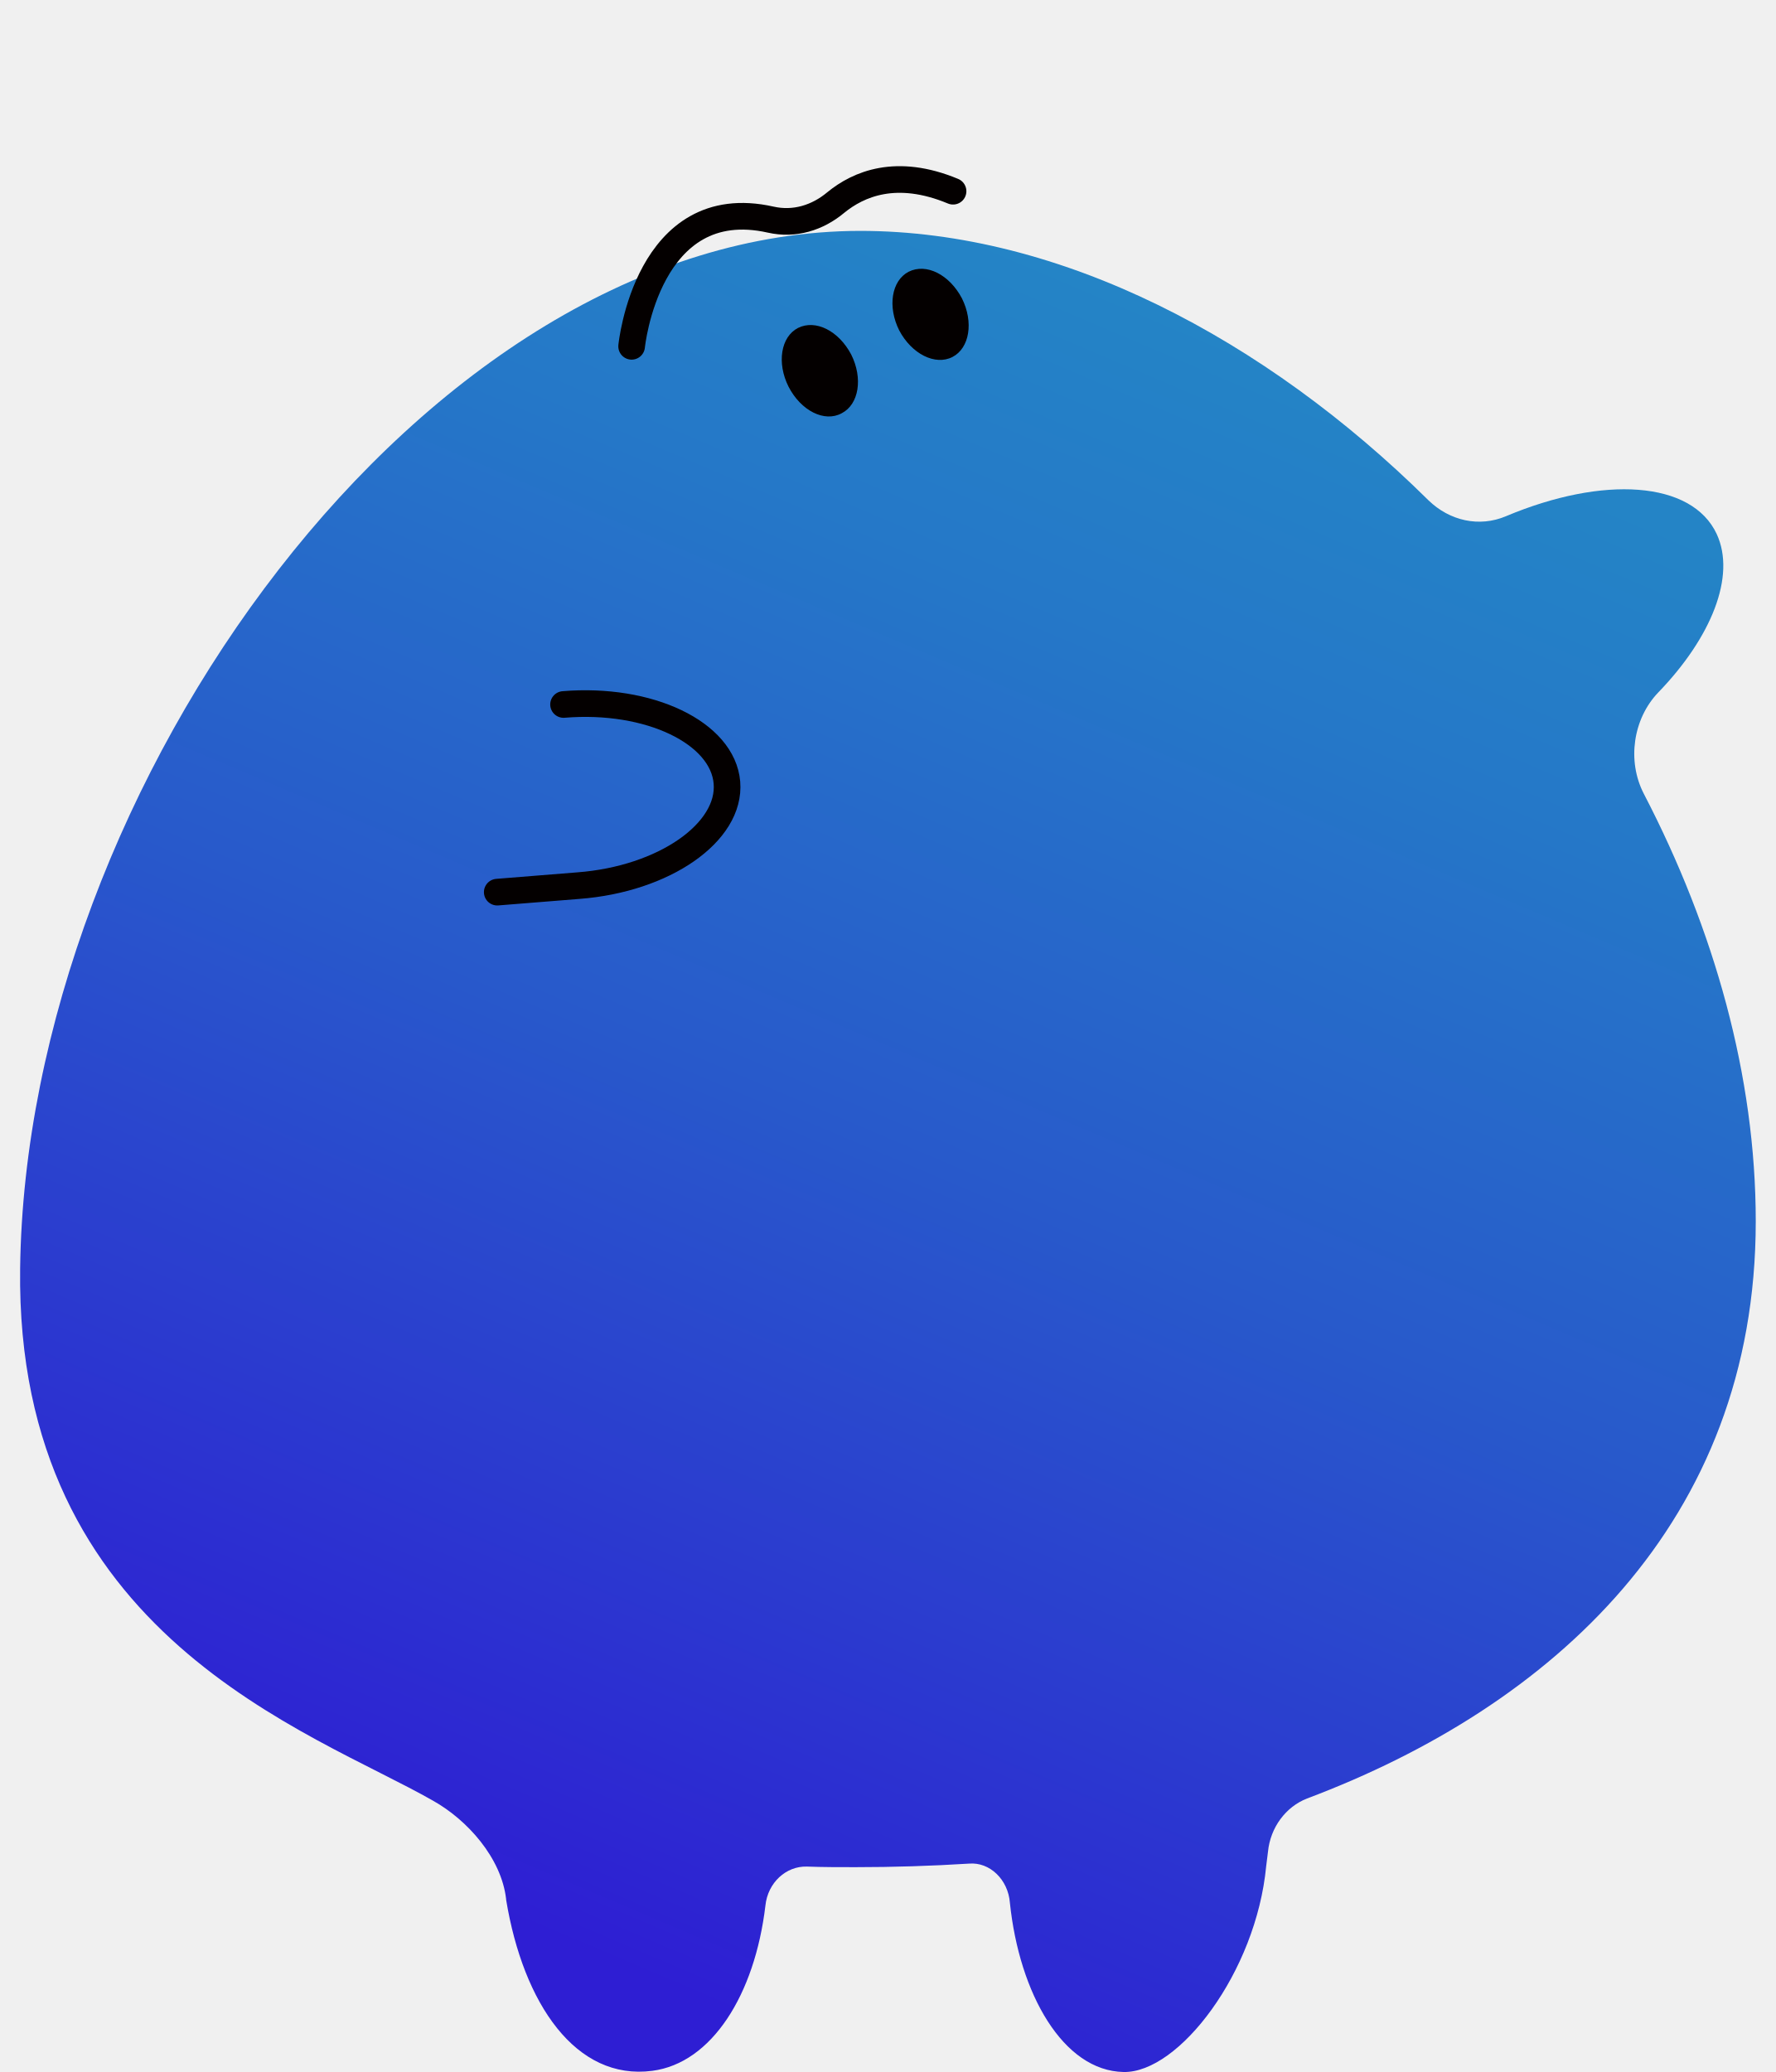
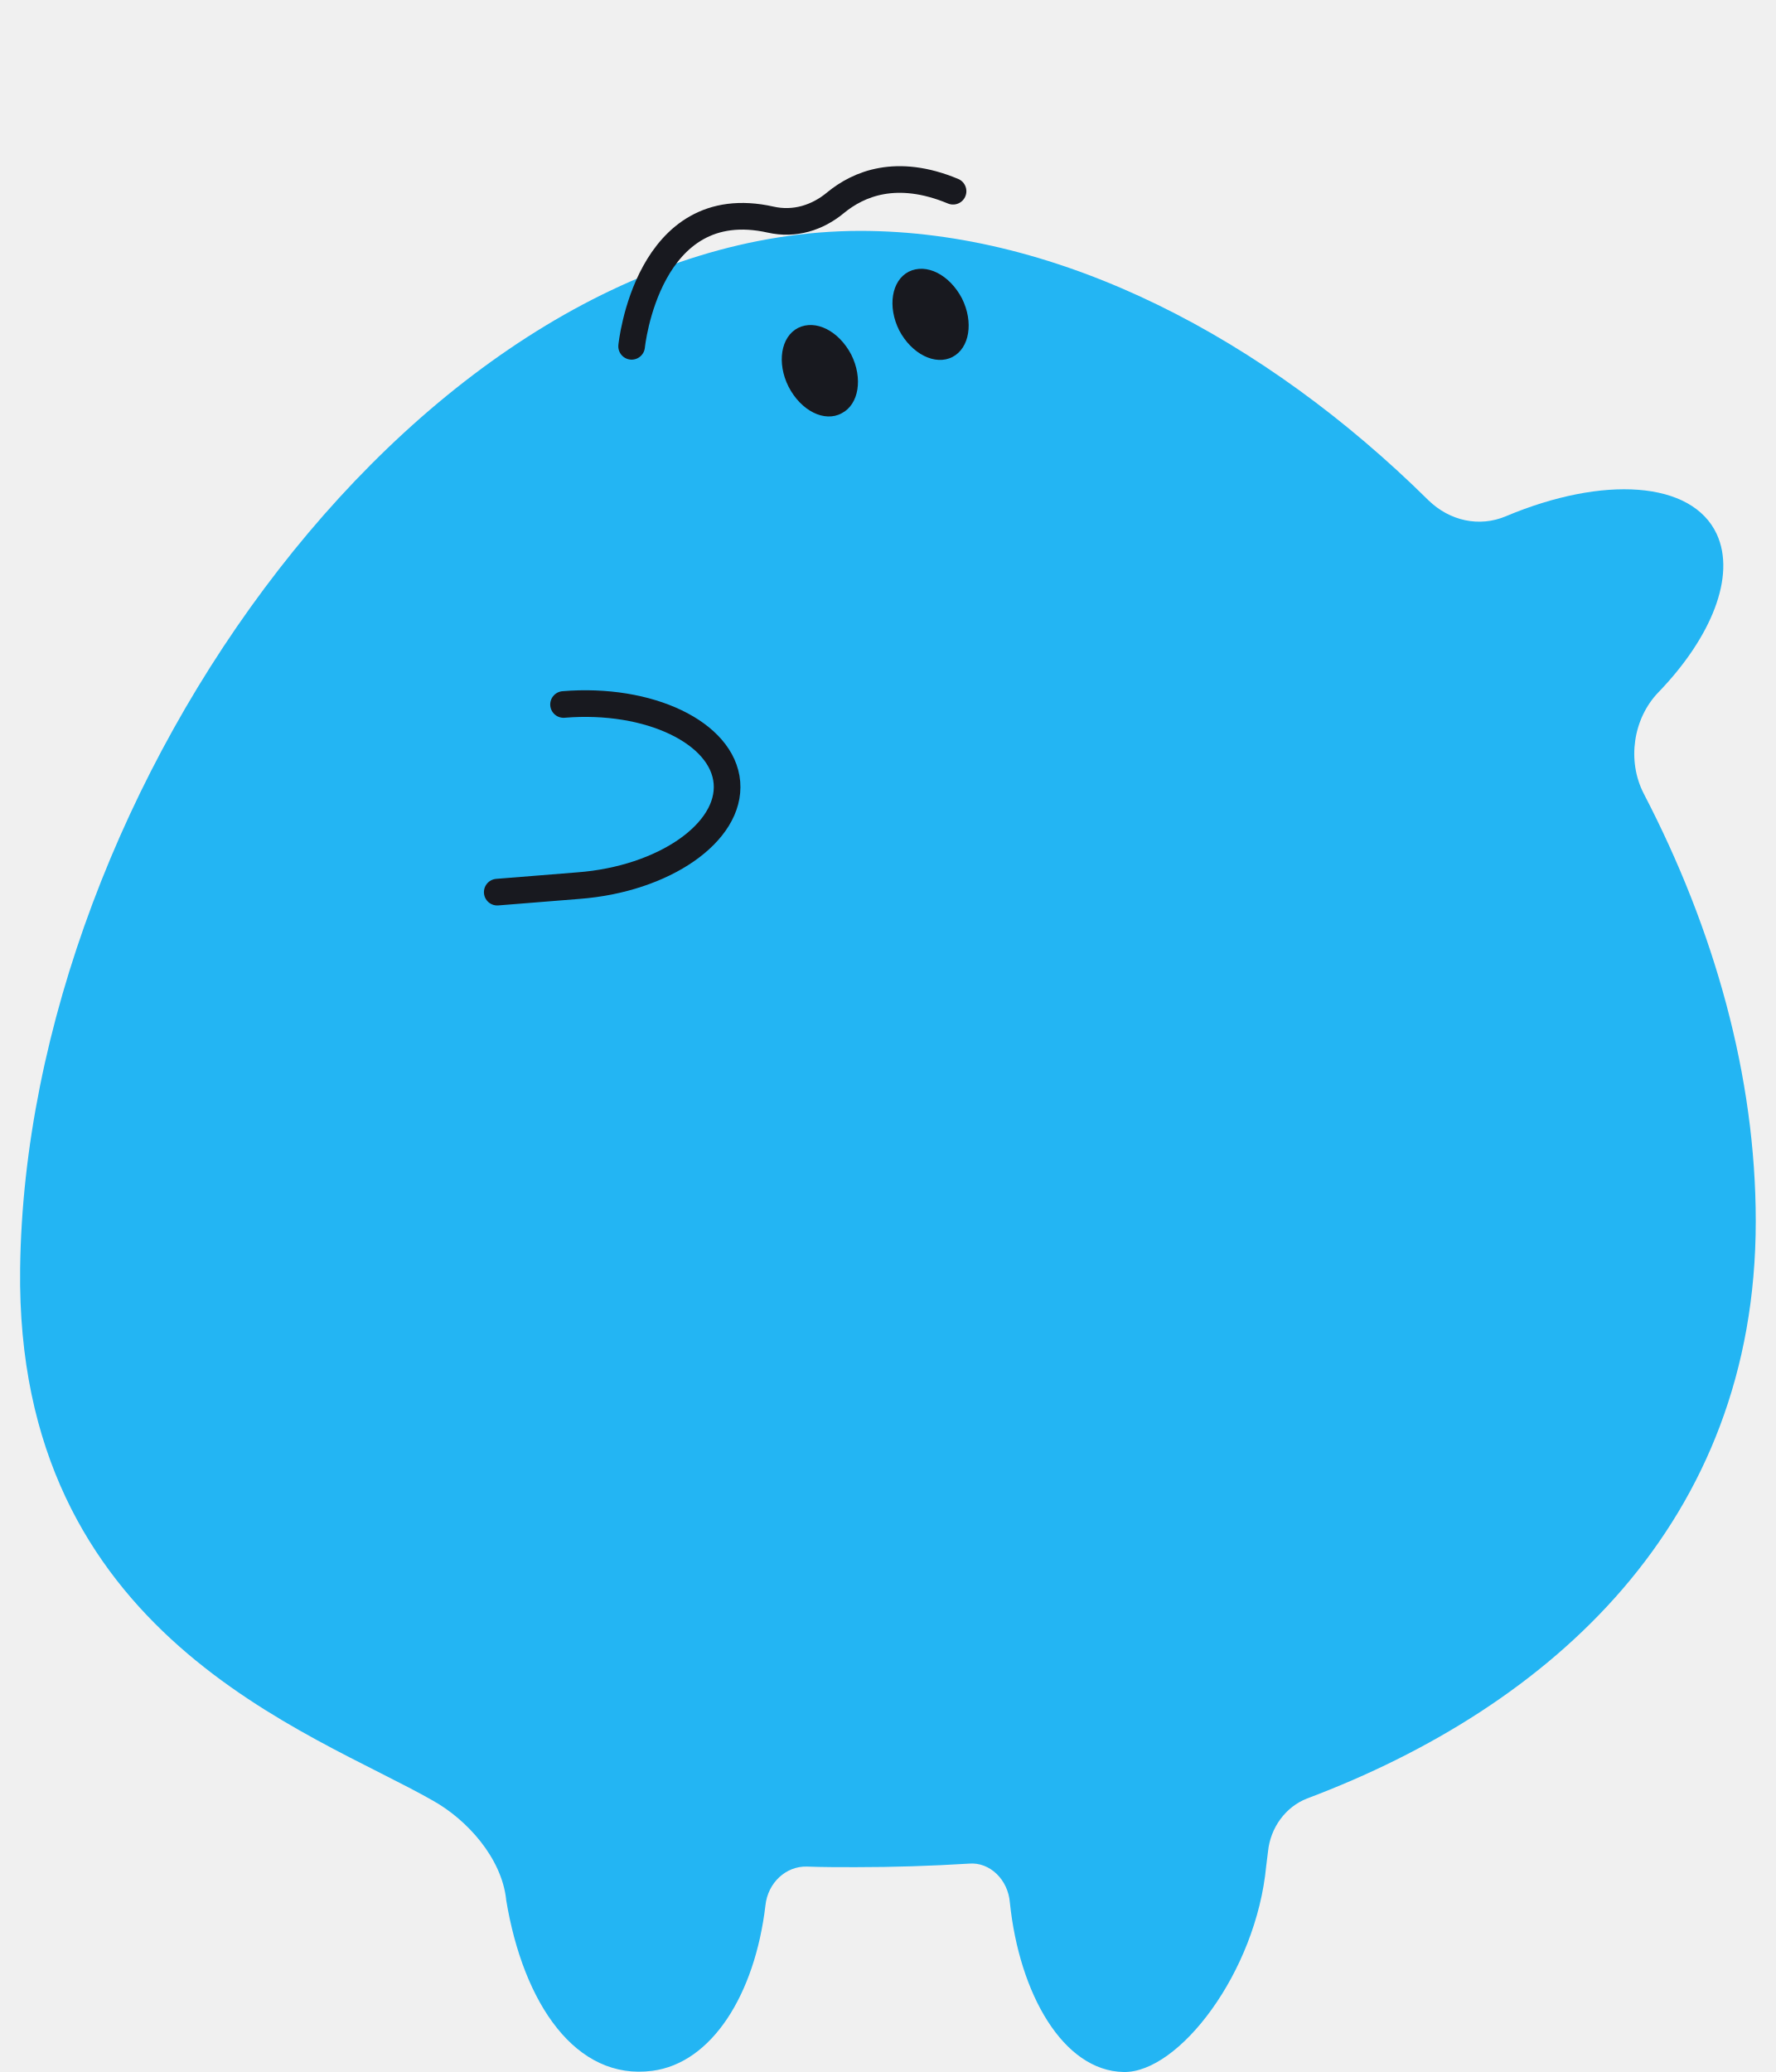
<svg xmlns="http://www.w3.org/2000/svg" version="1.1" id="圖層_1" x="0px" y="0px" viewBox="0 0 300 350" style="enable-background:new 0 0 300 350;" xml:space="preserve">
  <style type="text/css">
	.st0{fill:#A52224;}
	.st1{fill:#D93030;}
- 	.st2{fill:none;stroke:#040000;stroke-width:4.276;stroke-linecap:round;stroke-linejoin:round;stroke-miterlimit:10;}
+ 	.st2{fill:none;stroke:#18191F;stroke-width:4.276;stroke-linecap:round;stroke-linejoin:round;stroke-miterlimit:10;}
	.st3{fill:#E83C3C;}
- 	.st4{fill:none;stroke:#040000;stroke-width:5.404;stroke-linecap:round;stroke-linejoin:round;stroke-miterlimit:10;}
- 	.st5{fill:#6460FF;}
- 	.st6{fill:#CCCCFF;}
- 	.st7{fill:url(#SVGID_1_);}
- 	.st8{fill:#FF353B;}
- 	.st9{fill:#FFFFFF;}
- 	.st10{fill:#F08E93;}
- 	.st11{fill:#DB9451;}
- 	.st12{fill:#F4B55E;}
- 	.st13{fill:#EC6519;}
- 	.st14{fill:#EF7C33;}
- 	.st15{fill:#CCCCCC;}
- 	.st16{fill:#E6E6E5;}
- 	.st17{fill:#B75320;}
- 	.st18{fill:#B3B3B3;}
- 	.st19{fill-rule:evenodd;clip-rule:evenodd;fill:#4D4D4D;}
- 	.st20{fill:#4D4D4D;}
- 	.st21{fill:#323333;}
- 	.st22{fill:#9C4623;}
- 	.st23{fill-rule:evenodd;clip-rule:evenodd;fill:#CBE8F0;}
- 	.st24{fill-rule:evenodd;clip-rule:evenodd;fill:#E1F0F3;}
- 	.st25{fill-rule:evenodd;clip-rule:evenodd;fill:#9ECCD5;}
- 	.st26{fill-rule:evenodd;clip-rule:evenodd;fill:#323333;}
- 	.st27{fill-rule:evenodd;clip-rule:evenodd;fill:#666666;}
- 	.st28{fill:none;stroke:#F4B55E;stroke-width:2.051;stroke-linecap:round;stroke-linejoin:round;stroke-miterlimit:10;}
- 	.st29{fill:#231F20;}
+ 	.st4{fill:none;stroke:#18191F;stroke-width:5.404;stroke-linecap:round;stroke-linejoin:round;stroke-miterlimit:10;}
+ 	.st5{fill:#F08E93;}
+ 	.st6{fill:#18191F;}
+ 	.st7{fill:#FF353B;}
+ 	.st8{fill:#FFFFFF;}
+ 	.st9{fill:#23B5F3;}
+ 	.st10{fill:#CCCCFF;}
+ 	.st11{fill:#6460FF;}
+ 	.st12{fill:#DB9451;}
+ 	.st13{fill:#F4B55E;}
+ 	.st14{fill:#EC6519;}
+ 	.st15{fill:#EF7C33;}
+ 	.st16{fill:#CCCCCC;}
+ 	.st17{fill:#E6E6E5;}
+ 	.st18{fill:#B75320;}
+ 	.st19{fill:#B3B3B3;}
+ 	.st20{fill-rule:evenodd;clip-rule:evenodd;fill:#4D4D4D;}
+ 	.st21{fill:#4D4D4D;}
+ 	.st22{fill:#323333;}
+ 	.st23{fill:#9C4623;}
+ 	.st24{fill-rule:evenodd;clip-rule:evenodd;fill:#CBE8F0;}
+ 	.st25{fill-rule:evenodd;clip-rule:evenodd;fill:#E1F0F3;}
+ 	.st26{fill-rule:evenodd;clip-rule:evenodd;fill:#9ECCD5;}
+ 	.st27{fill-rule:evenodd;clip-rule:evenodd;fill:#323333;}
+ 	.st28{fill-rule:evenodd;clip-rule:evenodd;fill:#666666;}
+ 	.st29{fill:none;stroke:#F4B55E;stroke-width:2.051;stroke-linecap:round;stroke-linejoin:round;stroke-miterlimit:10;}
	.st30{fill:#C7B79C;}
	.st31{fill:#D4C9B4;}
	.st32{fill:#51524E;}
	.st33{fill:#E1E1E1;}
	.st34{fill:#43312B;}
	.st35{fill:#C6C6C6;}
	.st36{fill:#AAAAAA;}
	.st37{fill:#939393;}
	.st38{fill:#E0E0E0;}
	.st39{fill:#2B451C;}
	.st40{fill:#395527;}
- 	.st41{fill:none;stroke:#040000;stroke-width:5.353;stroke-linecap:round;stroke-linejoin:round;stroke-miterlimit:10;}
- 	.st42{fill:none;stroke:#040000;stroke-width:4.5;stroke-linecap:round;stroke-linejoin:round;stroke-miterlimit:10;}
- 	.st43{fill:#040000;}
- 	.st44{fill:url(#SVGID_2_);}
- 	.st45{fill:none;stroke:#F4B55E;stroke-width:2.378;stroke-linecap:round;stroke-linejoin:round;stroke-miterlimit:10;}
- 	.st46{fill:none;stroke:#F4B55E;stroke-width:3.459;stroke-linecap:round;stroke-linejoin:round;stroke-miterlimit:10;}
- 	.st47{fill:none;stroke:#000000;stroke-width:4.5;stroke-linecap:round;stroke-linejoin:round;stroke-miterlimit:10;}
- 	.st48{fill:url(#SVGID_3_);}
- 	.st49{fill:#FF9398;}
- 	.st50{fill:url(#SVGID_4_);}
- 	.st51{fill:none;stroke:#000000;stroke-width:4.5;stroke-linecap:round;stroke-miterlimit:10;}
- 	.st52{fill:url(#SVGID_5_);}
- 	.st53{fill:none;stroke:#040000;stroke-width:4.024;stroke-linecap:round;stroke-linejoin:round;stroke-miterlimit:10;}
- 	.st54{fill:none;stroke:#F4B55E;stroke-width:1.562;stroke-linecap:round;stroke-linejoin:round;stroke-miterlimit:10;}
- 	.st55{fill:none;stroke:#040000;stroke-width:3.058;stroke-linecap:round;stroke-linejoin:round;stroke-miterlimit:10;}
- 	.st56{fill:none;stroke:#040000;stroke-width:2.748;stroke-linecap:round;stroke-linejoin:round;stroke-miterlimit:10;}
+ 	.st41{fill:none;stroke:#18191F;stroke-width:5.353;stroke-linecap:round;stroke-linejoin:round;stroke-miterlimit:10;}
+ 	.st42{fill:none;stroke:#18191F;stroke-width:4.5;stroke-linecap:round;stroke-linejoin:round;stroke-miterlimit:10;}
+ 	.st43{fill:none;stroke:#F4B55E;stroke-width:2.378;stroke-linecap:round;stroke-linejoin:round;stroke-miterlimit:10;}
+ 	.st44{fill:none;stroke:#F4B55E;stroke-width:3.459;stroke-linecap:round;stroke-linejoin:round;stroke-miterlimit:10;}
+ 	.st45{fill:#FF9398;}
+ 	.st46{fill:none;stroke:#18191F;stroke-width:4.5;stroke-linecap:round;stroke-miterlimit:10;}
+ 	.st47{fill:none;stroke:#18191F;stroke-width:4.024;stroke-linecap:round;stroke-linejoin:round;stroke-miterlimit:10;}
+ 	.st48{fill:none;stroke:#F4B55E;stroke-width:1.562;stroke-linecap:round;stroke-linejoin:round;stroke-miterlimit:10;}
+ 	.st49{fill:none;stroke:#18191F;stroke-width:3.058;stroke-linecap:round;stroke-linejoin:round;stroke-miterlimit:10;}
+ 	.st50{fill:none;stroke:#18191F;stroke-width:2.748;stroke-linecap:round;stroke-linejoin:round;stroke-miterlimit:10;}
</style>
-   <linearGradient id="SVGID_1_" gradientUnits="userSpaceOnUse" x1="96.936" y1="328.743" x2="211.603" y2="58.884">
-     <stop offset="0" style="stop-color:#2E1ED3" />
-     <stop offset="6.548816e-02" style="stop-color:#2D26D2" />
-     <stop offset="0.494" style="stop-color:#2859CB" />
-     <stop offset="0.819" style="stop-color:#2578C8" />
-     <stop offset="1" style="stop-color:#2484C6" />
-   </linearGradient>
-   <path class="st7" d="M296.6,206.3c0-24.5-7-49.3-18.9-72.2c-2.9-5.6-1.8-12.7,2.4-17.1c9-9.3,13.2-19.7,9.9-26.8  c-4.2-9-19.2-9.9-35.6-3c-4.5,1.9-9.5,0.8-13.1-2.7C213.7,57.2,179.1,39,145.3,39C71.6,39.1,4.4,133,3.4,214.3  c-0.8,62.1,49.2,78.1,69.8,89.9c5.7,3.2,11.5,9.6,12.3,16.6c0,0,0,0,0,0.1c2.9,17.6,11.8,30.6,24.7,28.9c10-1.3,17.3-12.8,19.1-27.9  c0.4-3.9,3.5-6.7,7-6.6c2.7,0.1,5.4,0.1,8.2,0.1c6.4,0,12.8-0.2,19.2-0.6c3.5-0.3,6.6,2.7,6.9,6.6c1.6,15.4,9,28.4,19.2,28.6  c9.3,0.2,22.4-16.8,24.1-34.8l0.3-2.4c0.4-4.1,3-7.6,6.6-9C262,288.3,296.6,257.3,296.6,206.3z" />
+   <path class="st9" d="M296.6,206.3c0-24.5-7-49.3-18.9-72.2c-2.9-5.6-1.8-12.7,2.4-17.1c9-9.3,13.2-19.7,9.9-26.8  c-4.2-9-19.2-9.9-35.6-3c-4.5,1.9-9.5,0.8-13.1-2.7C213.7,57.2,179.1,39,145.3,39C71.6,39.1,4.4,133,3.4,214.3  c-0.8,62.1,49.2,78.1,69.8,89.9c5.7,3.2,11.5,9.6,12.3,16.6c0,0,0,0,0,0.1c2.9,17.6,11.8,30.6,24.7,28.9c10-1.3,17.3-12.8,19.1-27.9  c0.4-3.9,3.5-6.7,7-6.6c2.7,0.1,5.4,0.1,8.2,0.1c6.4,0,12.8-0.2,19.2-0.6c3.5-0.3,6.6,2.7,6.9,6.6c1.6,15.4,9,28.4,19.2,28.6  c9.3,0.2,22.4-16.8,24.1-34.8l0.3-2.4c0.4-4.1,3-7.6,6.6-9C262,288.3,296.6,257.3,296.6,206.3z" />
  <path class="st42" d="M95.2,119c14.5-1.2,26.9,4.8,27.6,13.2c0.7,8.4-10.6,16.3-25.1,17.4L84,150.7" />
-   <path class="st43" d="M142.2,69.8c2.9-1.5,3.6-5.9,1.6-9.9c-2.1-4-6-6-9-4.5c-2.9,1.5-3.6,5.9-1.6,9.9  C135.3,69.4,139.3,71.4,142.2,69.8z" />
-   <path class="st43" d="M160.9,60.3c2.9-1.5,3.6-5.9,1.6-9.9c-2.1-4-6-6-9-4.5c-2.9,1.5-3.6,5.9-1.6,9.9C154,59.8,158,61.8,160.9,60.3  z" />
+   <path class="st6" d="M142.2,69.8c2.9-1.5,3.6-5.9,1.6-9.9c-2.1-4-6-6-9-4.5c-2.9,1.5-3.6,5.9-1.6,9.9  C135.3,69.4,139.3,71.4,142.2,69.8z" />
+   <path class="st6" d="M160.9,60.3c2.9-1.5,3.6-5.9,1.6-9.9c-2.1-4-6-6-9-4.5c-2.9,1.5-3.6,5.9-1.6,9.9C154,59.8,158,61.8,160.9,60.3z  " />
  <path class="st42" d="M106.7,58.5c0,0,2.6-26.1,23.5-21.4c4,0.9,7.9-0.3,11-2.9c3.8-3.1,10.2-5.9,19.8-1.9" />
</svg>
